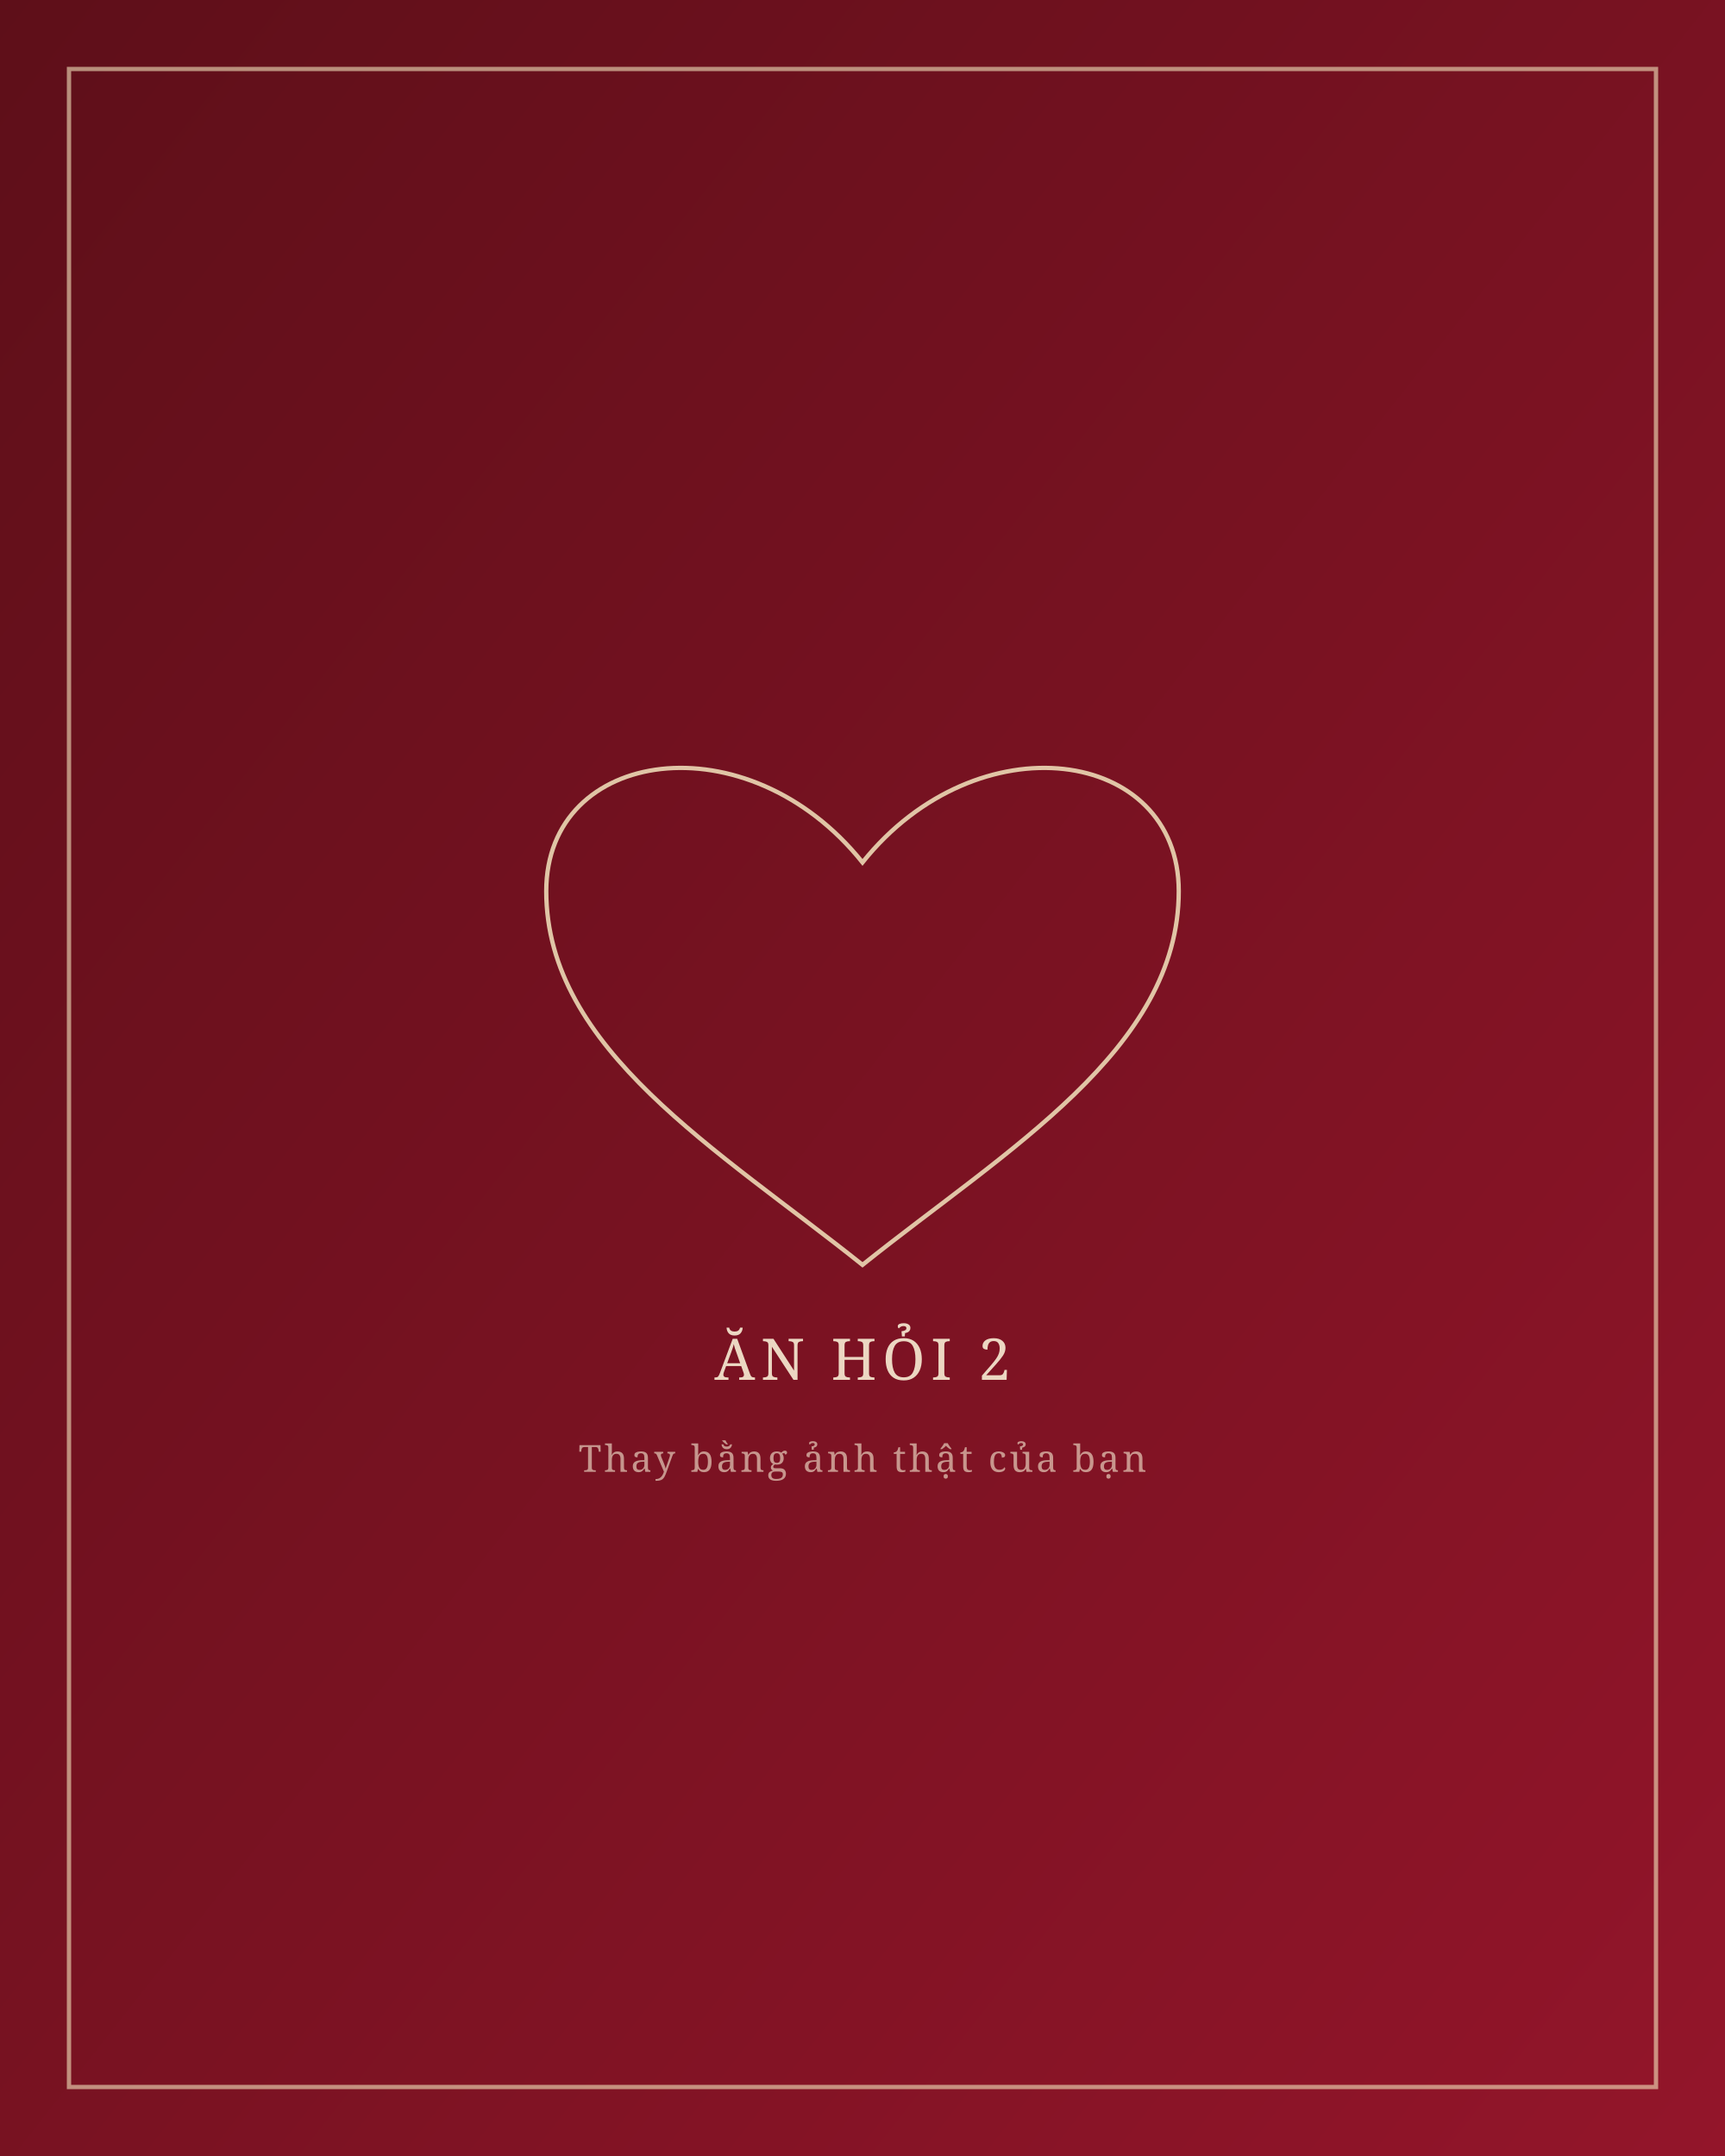
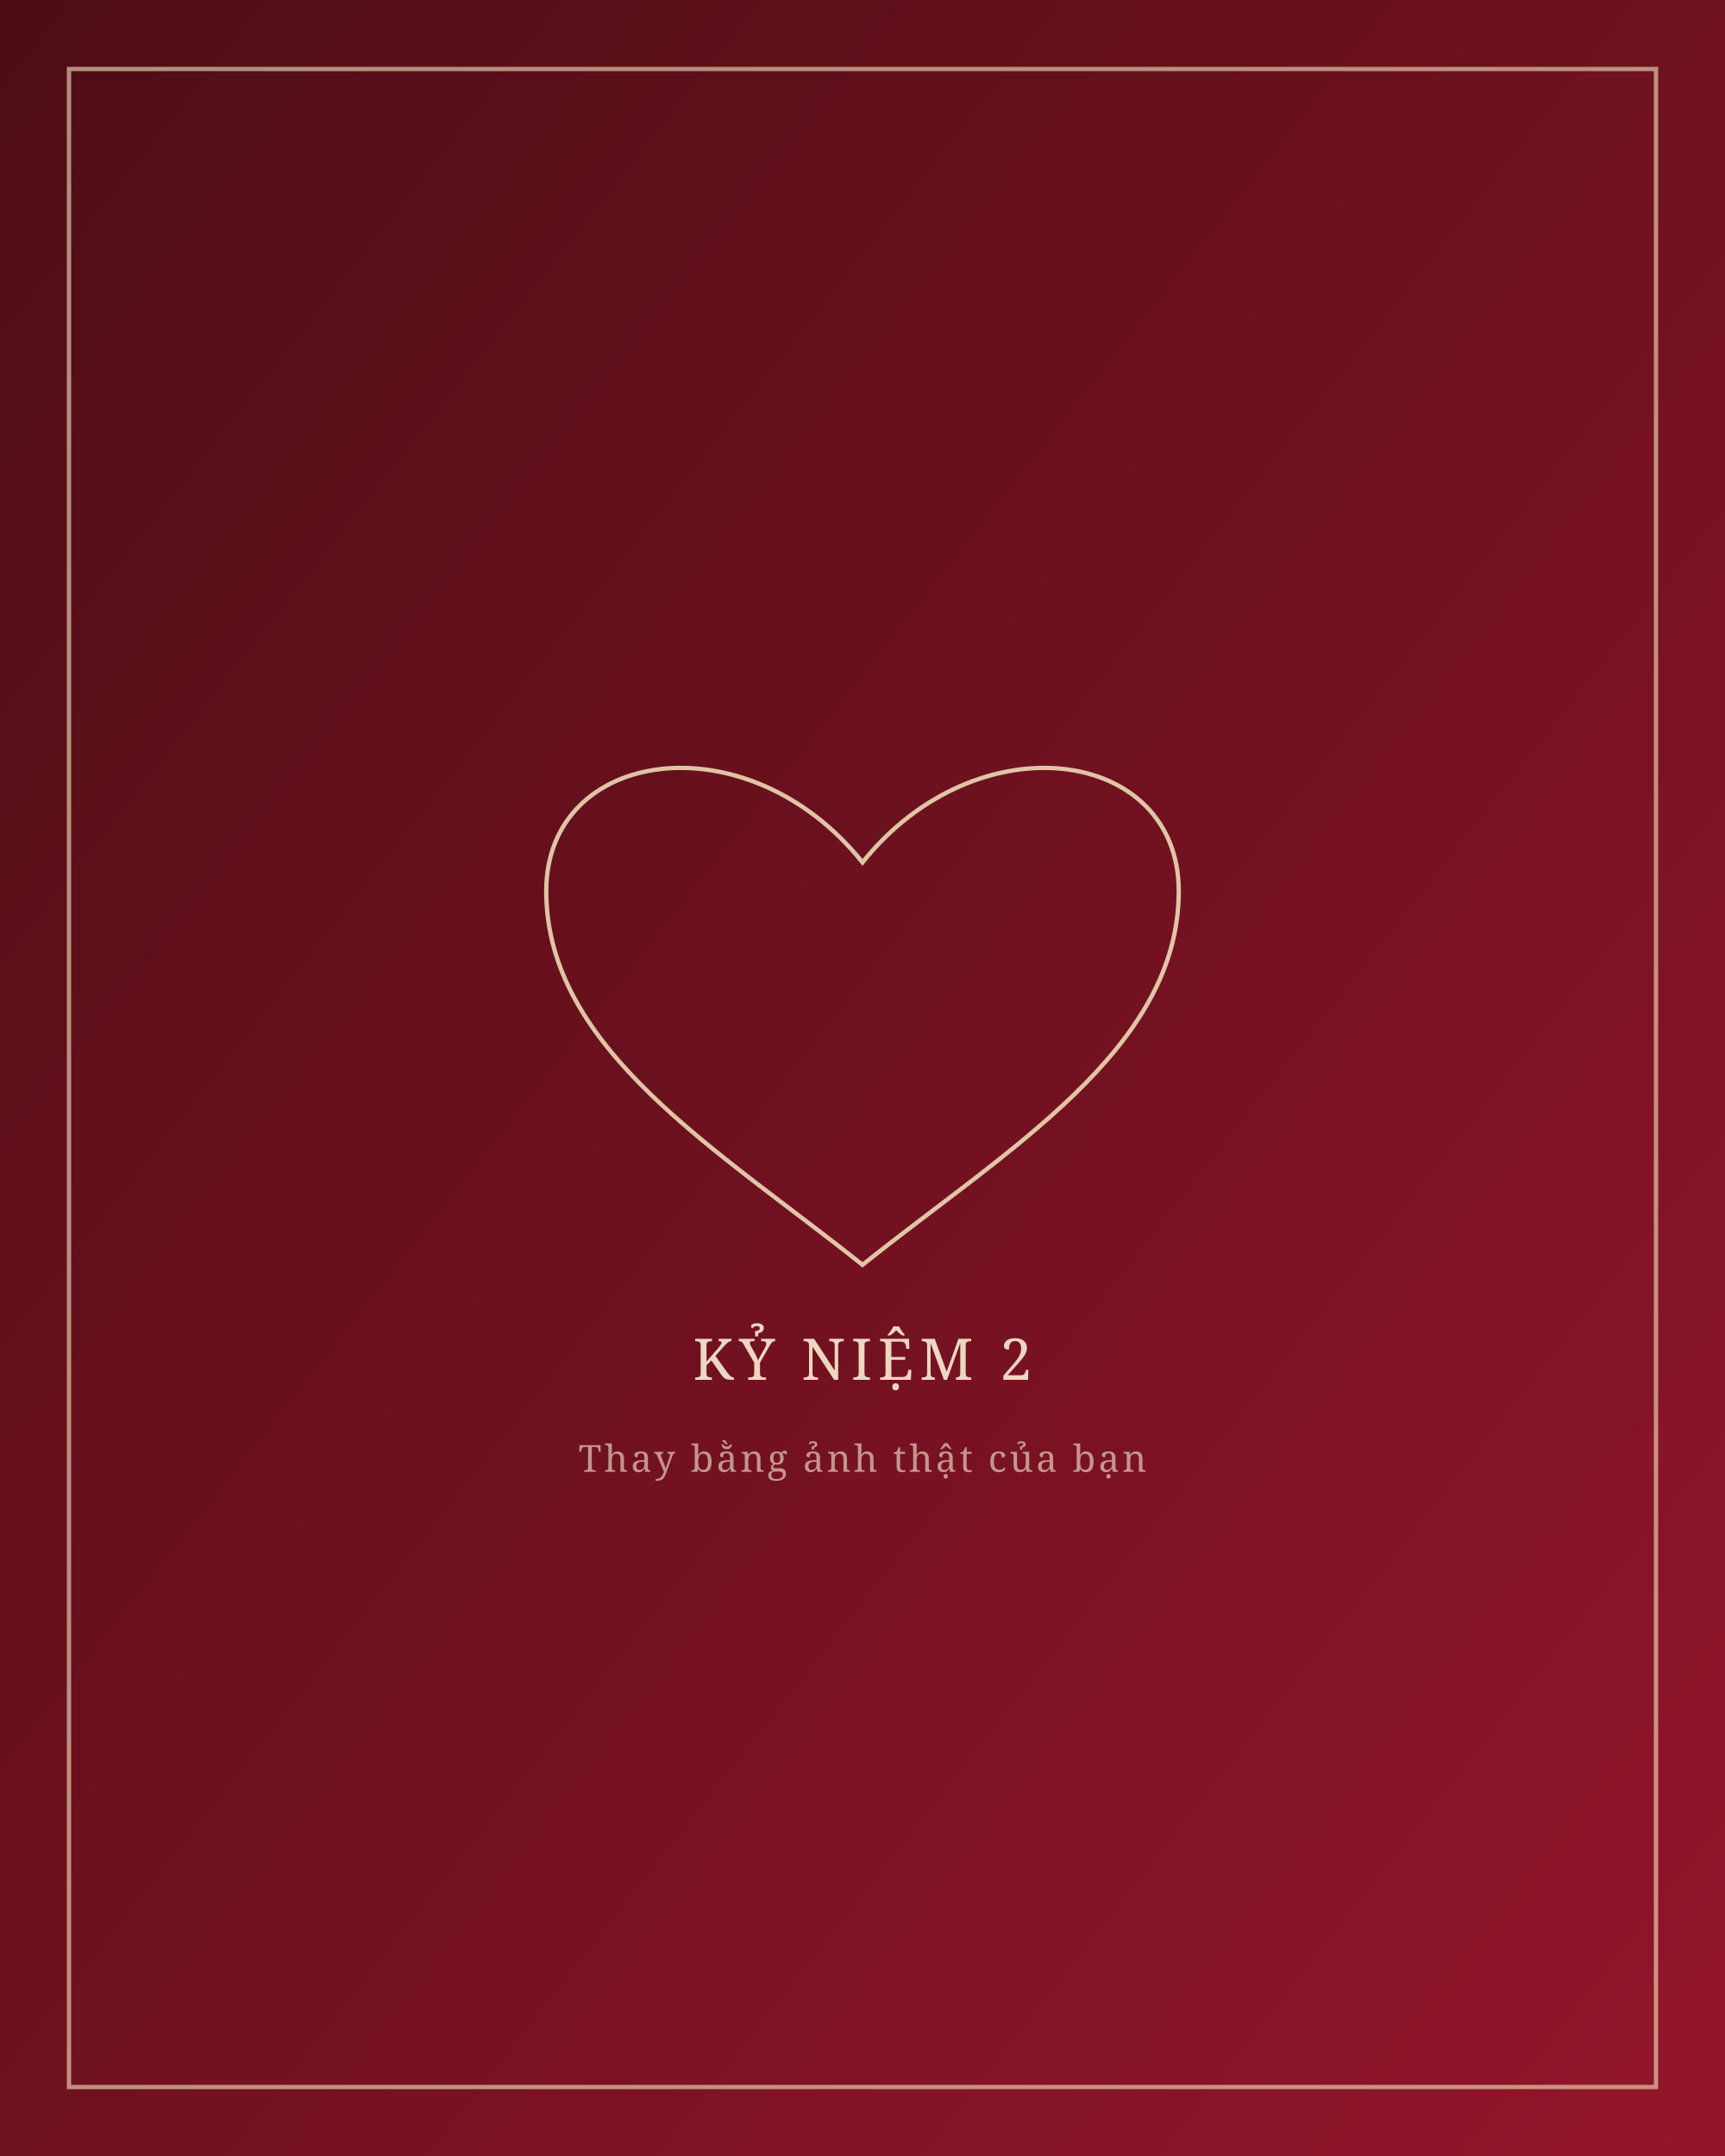
<svg xmlns="http://www.w3.org/2000/svg" viewBox="0 0 600 750">
  <defs>
-     <linearGradient id="g2" x1="0" y1="0" x2="1" y2="1">
-       <stop offset="0%" stop-color="#5e0f19" />
+     <linearGradient id="g12" x1="0" y1="0" x2="1" y2="1">
+       <stop offset="0%" stop-color="#4d0d15" />
      <stop offset="100%" stop-color="#93152a" />
    </linearGradient>
  </defs>
-   <rect width="600" height="750" fill="url(#g2)" />
+   <rect width="600" height="750" fill="url(#g12)" />
  <rect x="24" y="24" width="552" height="702" fill="none" stroke="#f3e4bd" stroke-width="1.5" opacity="0.6" />
  <g fill="none" stroke="#f3e4bd" stroke-width="1.5" opacity="0.85">
    <path d="M300 300c-40-50-110-40-110 10 0 55 60 90 110 130 50-40 110-75 110-130 0-50-70-60-110-10z" />
  </g>
-   <text x="300" y="480" text-anchor="middle" fill="#f8ecd4" font-family="Georgia, serif" font-size="20" letter-spacing="2" opacity="0.9">ĂN HỎI 2</text>
+   <text x="300" y="480" text-anchor="middle" fill="#f8ecd4" font-family="Georgia, serif" font-size="20" letter-spacing="2" opacity="0.9">KỶ NIỆM 2</text>
  <text x="300" y="512" text-anchor="middle" fill="#f8ecd4" font-family="Georgia, serif" font-size="13" letter-spacing="1" opacity="0.6">Thay bằng ảnh thật của bạn</text>
</svg>
